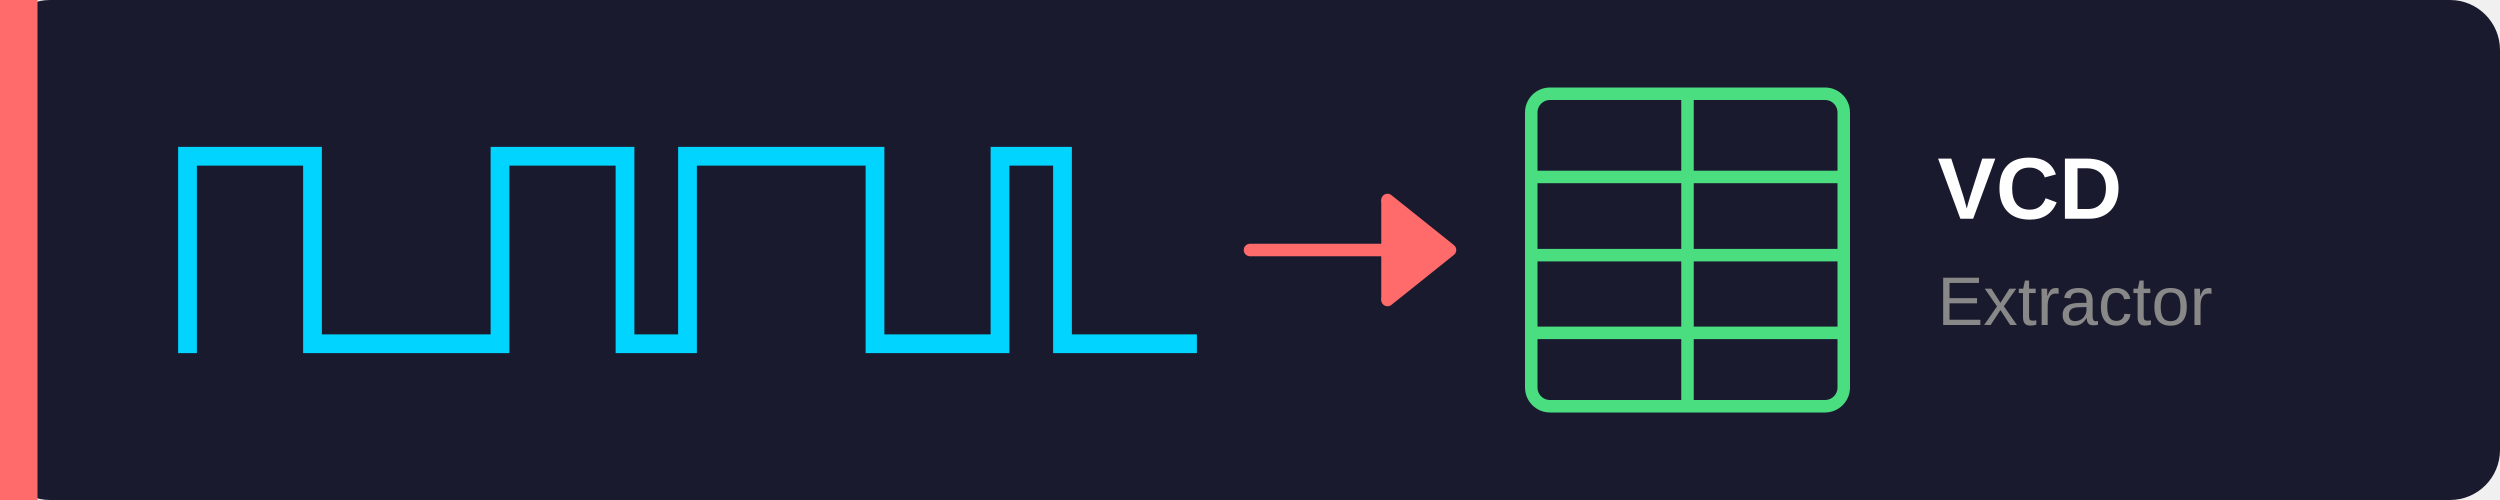
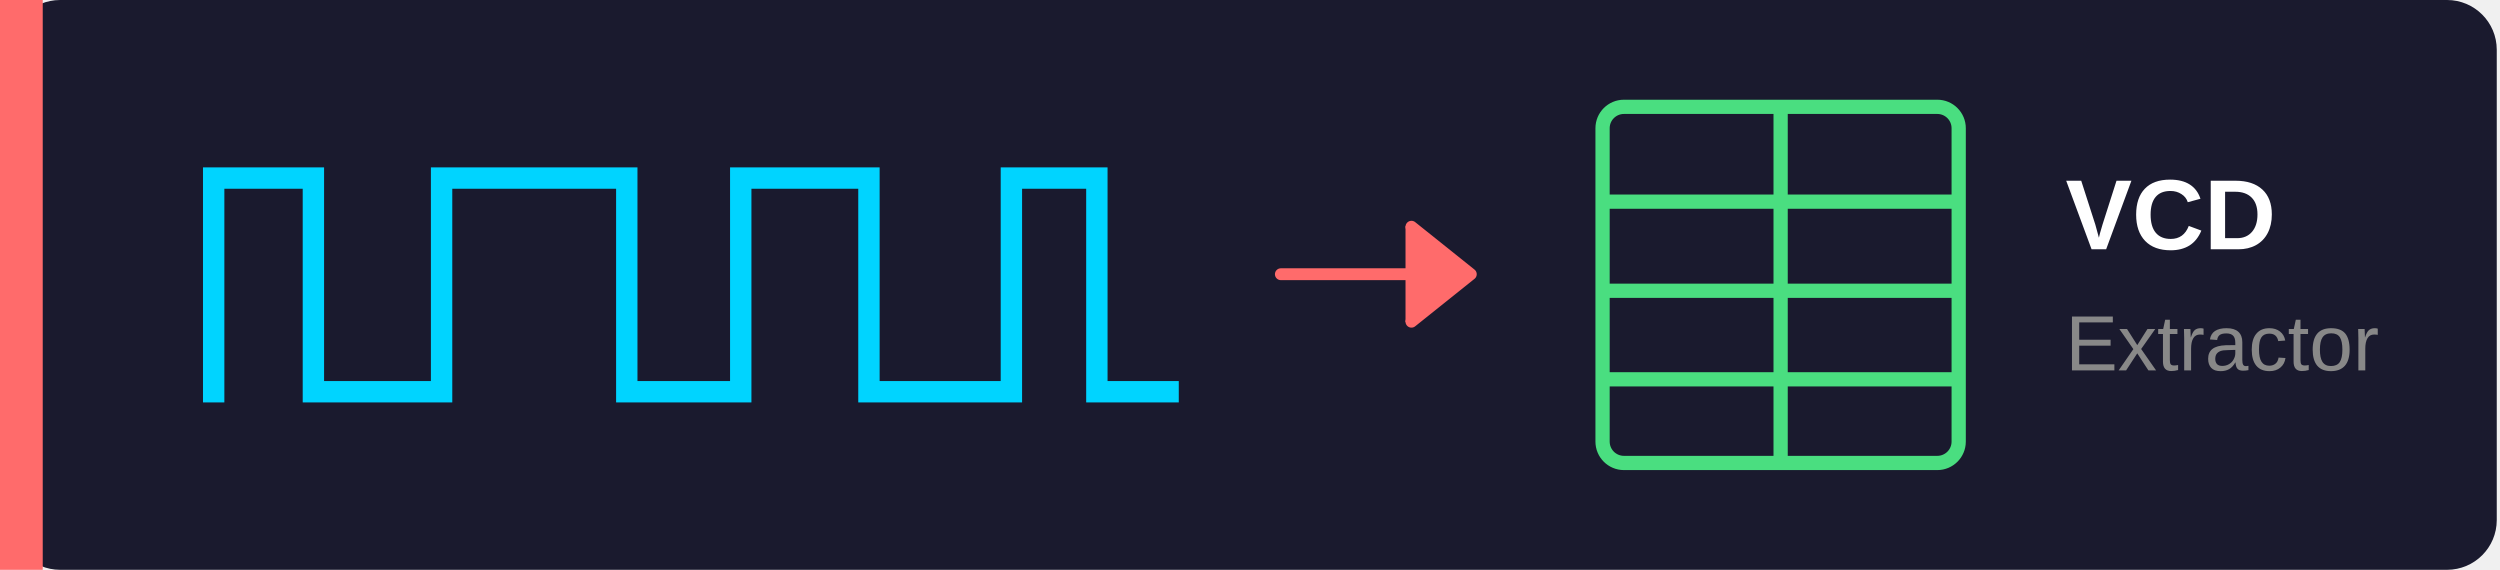
- <svg xmlns="http://www.w3.org/2000/svg" viewBox="0 0 400 80" version="1.1" id="svg5">
+ <svg xmlns="http://www.w3.org/2000/svg" viewBox="0 0 351 80" version="1.1" id="svg5" width="351" height="80">
  <defs id="defs5" />
-   <rect width="400" height="80" fill="#1a1a2e" rx="8" id="rect1" />
+   <rect width="349.088" height="80" fill="#1a1a2e" rx="6.982" id="rect1" x="1.456" y="0" style="stroke-width:0.934" />
  <g stroke="#00d4ff" stroke-width="3" fill="none" stroke-linecap="square" id="g1">
-     <path d="M 30 55               L 30 25 L 50 25               L 50 55 L 80 55               L 80 25 L 100 25               L 100 55 L 110 55              L 110 25 L 140 25              L 140 55 L 160 55              L 160 25 L 170 25              L 170 55 L 190 55" id="path1" />
+     <path d="M 30,55 V 25 H 44 V 55 H 62 V 25 h 26 v 30 h 16 V 25 h 18 v 30 h 20 V 25 h 12 v 30 h 10" id="path1" />
  </g>
-   <g fill="#ff6b6b" stroke="#ff6b6b" stroke-width="2" id="g2">
-     <path d="M 200 40 L 230 40 M 222 32 L 232 40 L 222 48" stroke-linecap="round" stroke-linejoin="round" id="path2" />
+   <g fill="#ff6b6b" stroke="#ff6b6b" stroke-width="2" id="g2" transform="matrix(0.8333333,0,0,0.8333333,13.16667,5.166667)">
+     <path d="m 200,40 h 30 m -8,-8 10,8 -10,8" stroke-linecap="round" stroke-linejoin="round" id="path2" />
  </g>
-   <g stroke="#4ade80" stroke-width="2" fill="none" id="g4">
+   <g stroke="#4ade80" stroke-width="2" fill="none" id="g4" transform="translate(-20)">
    <rect x="245" y="15" width="50" height="50" rx="3" id="rect2" />
    <line x1="245.573" y1="28.312" x2="295.573" y2="28.312" id="line2" />
    <line x1="244.778" y1="40.823" x2="294.778" y2="40.823" id="line2-8" />
    <line x1="244.963" y1="53.257" x2="294.963" y2="53.257" id="line3" />
    <line x1="270" y1="15" x2="270" y2="65" id="line4" />
  </g>
-   <text x="310" y="35" font-family="Segoe UI, Arial, sans-serif" font-size="14" font-weight="bold" fill="#ffffff" id="text4">VCD</text>
-   <text x="310" y="52" font-family="Segoe UI, Arial, sans-serif" font-size="11" fill="#888888" id="text5">Extractor</text>
+   <text x="290" y="35" font-family="'Segoe UI', Arial, sans-serif" font-size="14px" font-weight="bold" fill="#ffffff" id="text4">VCD</text>
+   <text x="290" y="52" font-family="'Segoe UI', Arial, sans-serif" font-size="11px" fill="#888888" id="text5">Extractor</text>
  <rect x="0" y="0" width="6" height="80" fill="#ff6b6b" rx="3" ry="0" id="rect5" />
-   <rect style="fill:#ff6b6b;stroke-width:0.994" id="rect3" width="1.105" height="16.16" x="221.002" y="31.908" />
+   <rect style="fill:#ff6b6b;stroke-width:0.828" id="rect3" width="0.921" height="13.467" x="197.335" y="31.757" />
</svg>
